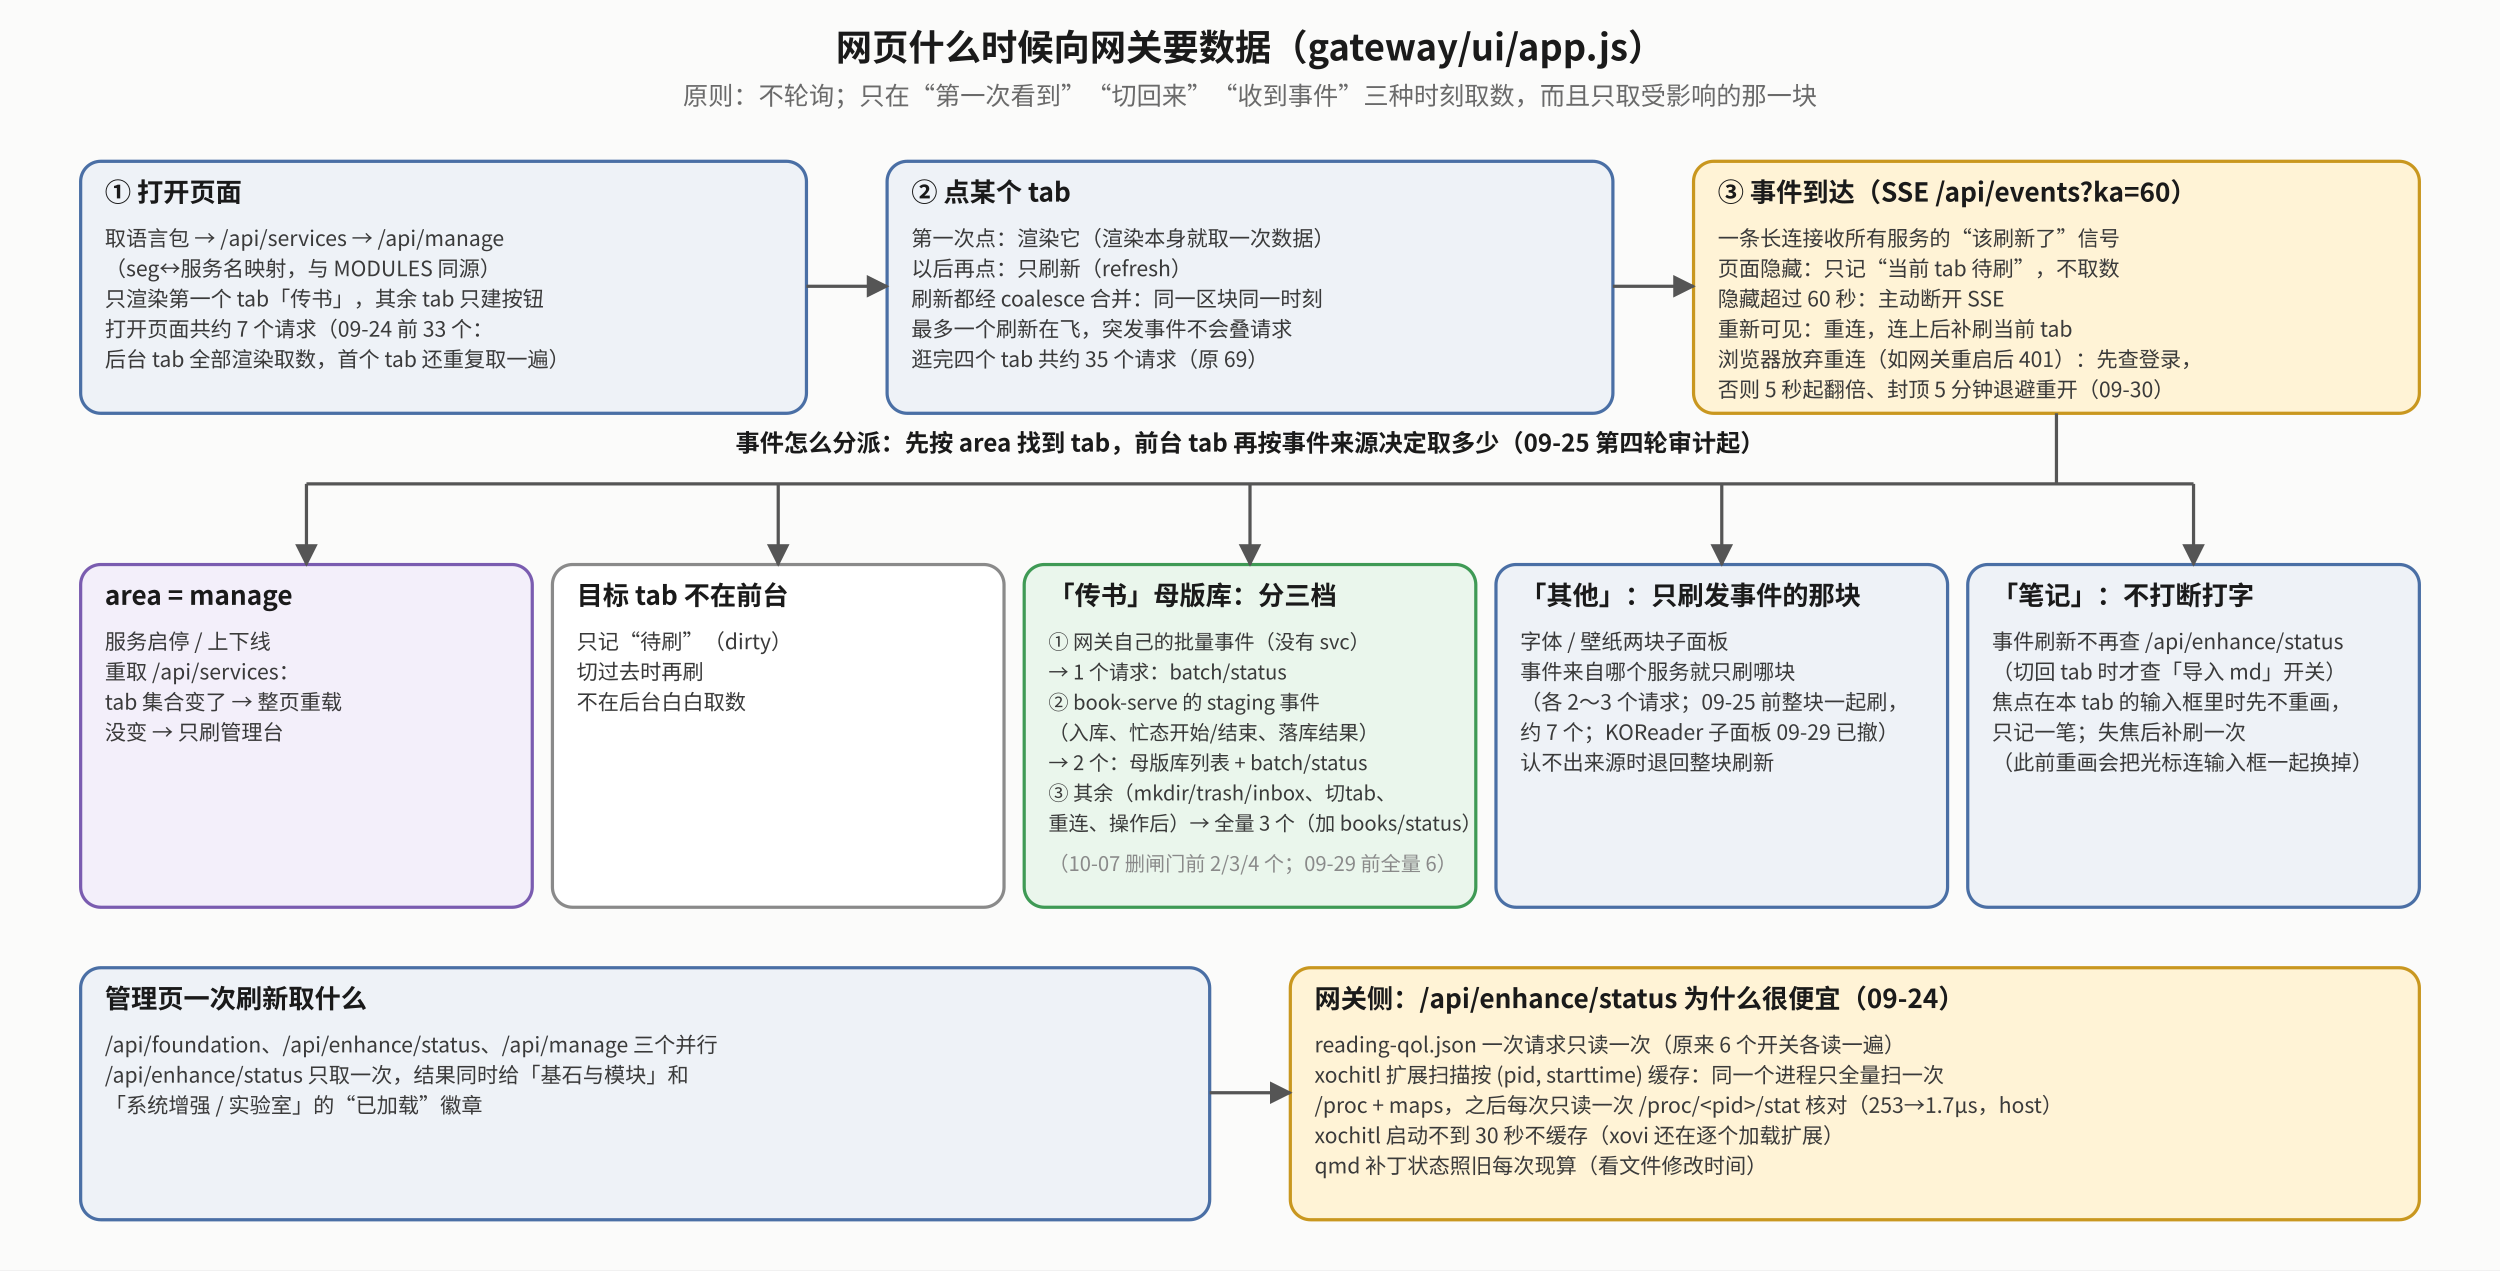
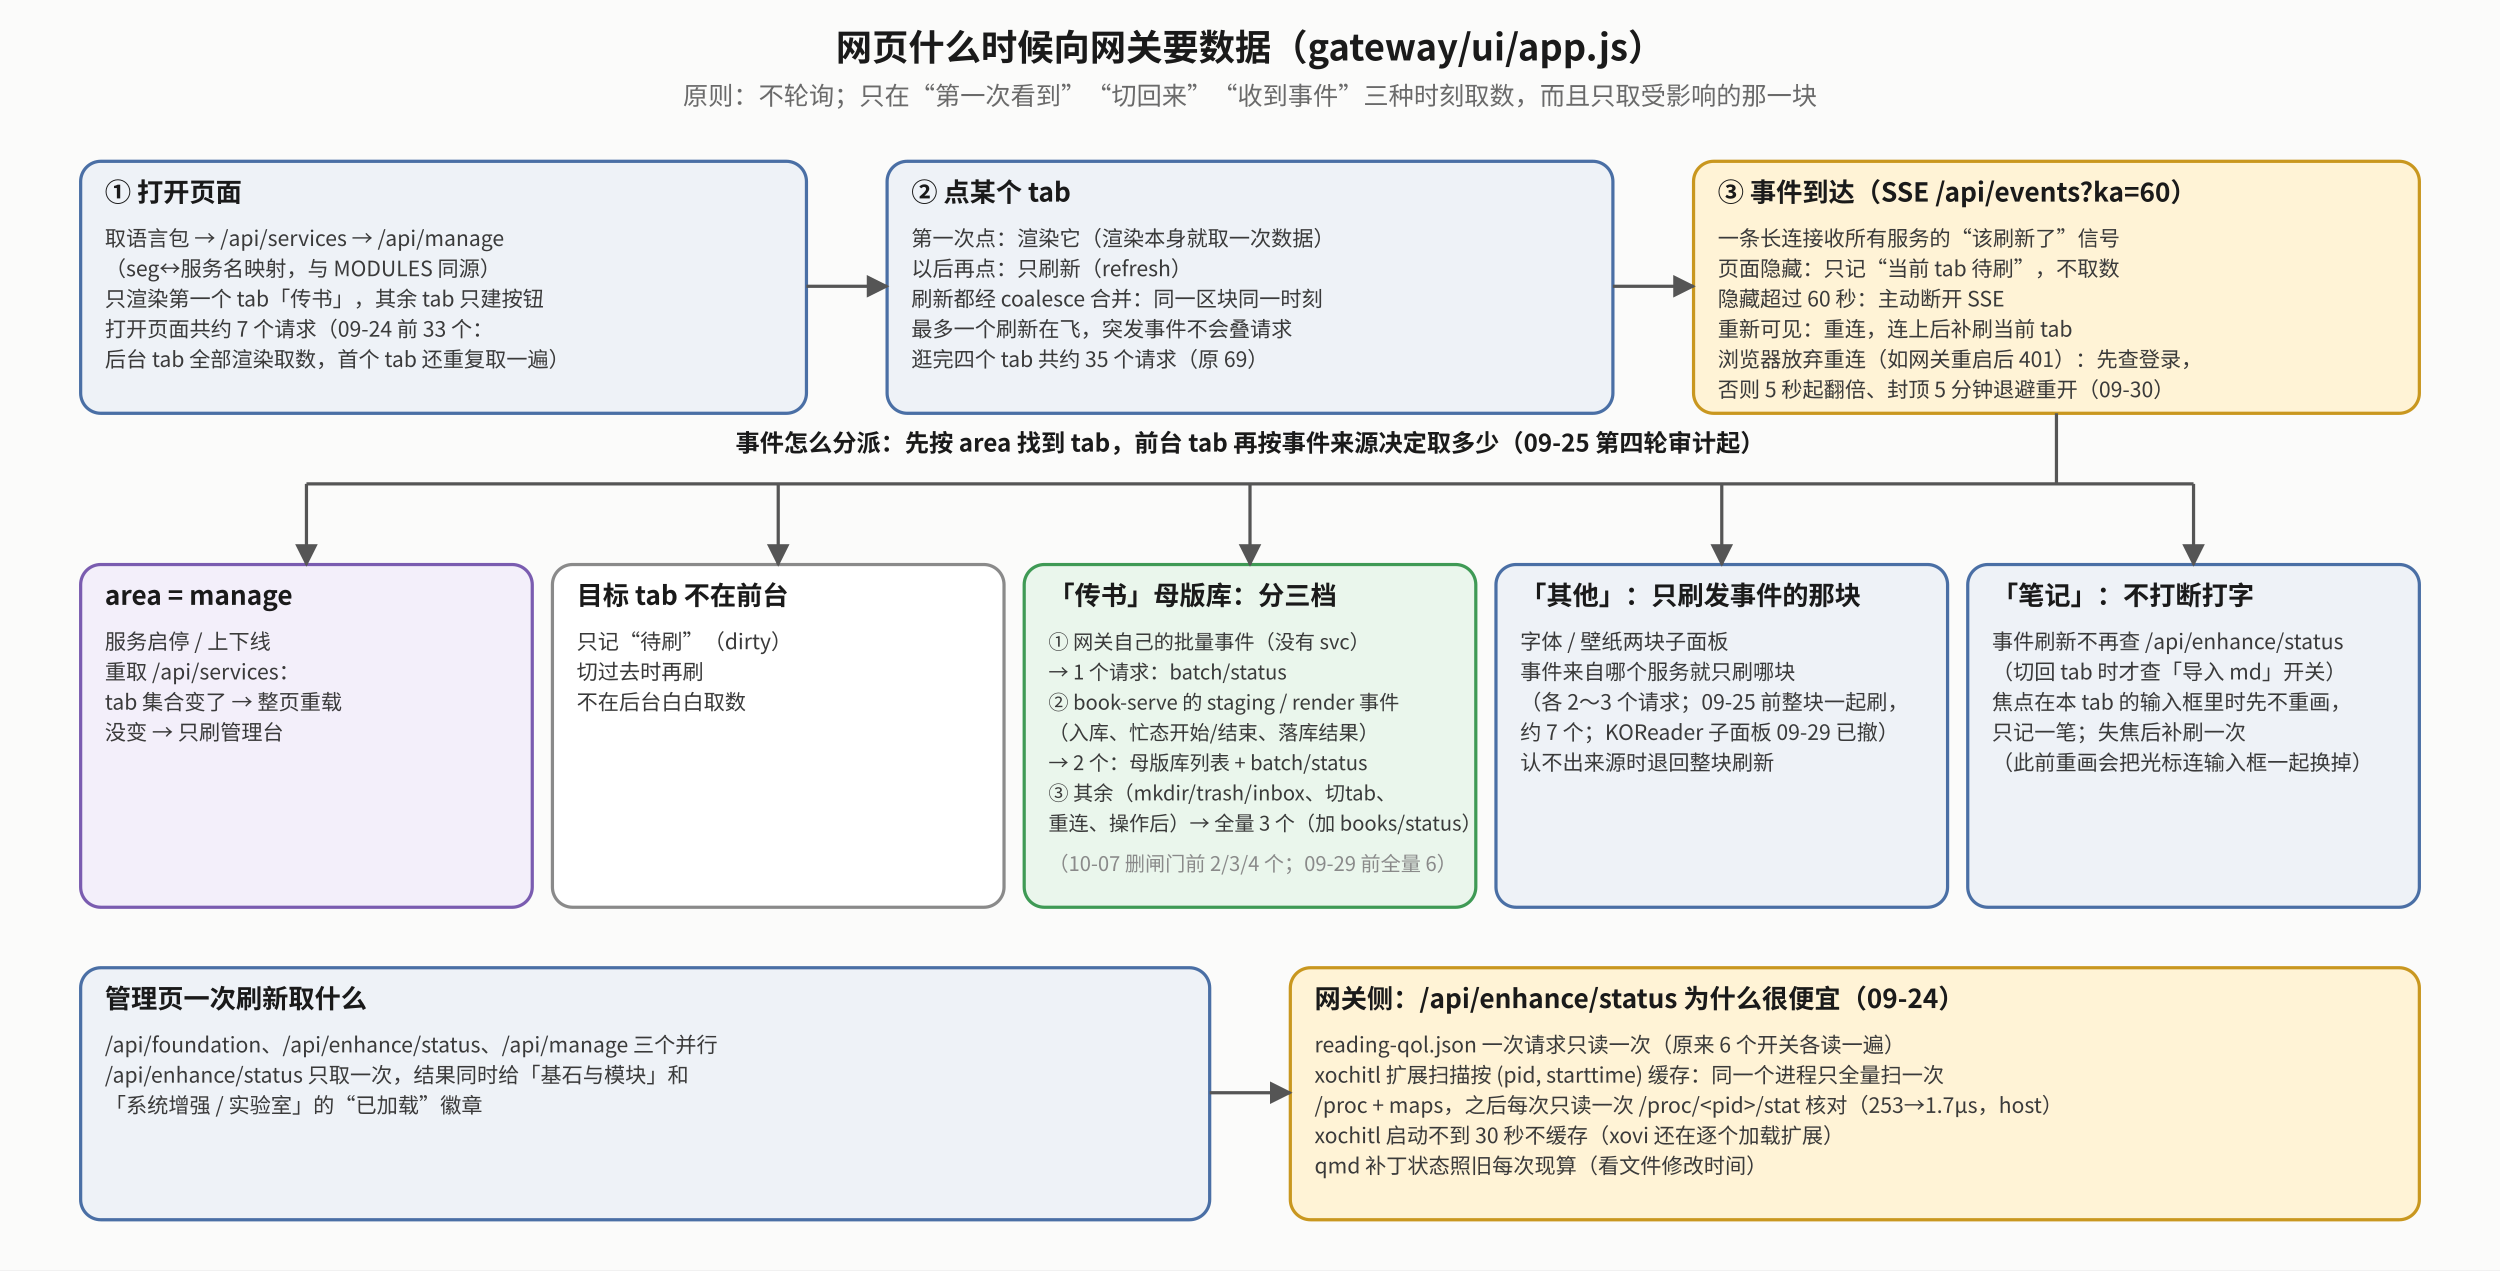
<svg xmlns="http://www.w3.org/2000/svg" viewBox="0 0 1240 630" font-family="Noto Sans CJK SC, sans-serif">
  <defs>
    <marker id="mk" viewBox="0 0 10 10" refX="9" refY="5" markerWidth="7" markerHeight="7" orient="auto-start-reverse">
      <path d="M0,0 L10,5 L0,10 z" fill="#555" />
    </marker>
  </defs>
  <rect x="0" y="0" width="1240" height="630" fill="#fbfbfa" />
  <text x="620.0" y="30" text-anchor="middle" font-size="18" font-weight="bold" fill="#1a1a1a">网页什么时候向网关要数据（gateway/ui/app.js）</text>
  <text x="620.0" y="52" text-anchor="middle" font-size="12.5" fill="#6a6a6a">原则：不轮询；只在“第一次看到”“切回来”“收到事件”三种时刻取数，而且只取受影响的那一块</text>
  <rect x="40" y="80" width="360" height="125" rx="10" fill="#eef2f7" stroke="#4a6fa5" stroke-width="1.6" />
  <text x="52" y="100" text-anchor="start" font-size="13" font-weight="bold" fill="#1a1a1a">① 打开页面</text>
  <text x="52" y="122" text-anchor="start" font-size="10.5" fill="#3a3a3a">取语言包 → /api/services → /api/manage</text>
  <text x="52" y="137" text-anchor="start" font-size="10.5" fill="#3a3a3a">（seg↔服务名映射，与 MODULES 同源）</text>
  <text x="52" y="152" text-anchor="start" font-size="10.5" fill="#3a3a3a">只渲染第一个 tab「传书」，其余 tab 只建按钮</text>
  <text x="52" y="167" text-anchor="start" font-size="10.5" fill="#3a3a3a">打开页面共约 7 个请求（09-24 前 33 个：</text>
  <text x="52" y="182" text-anchor="start" font-size="10.5" fill="#3a3a3a">后台 tab 全部渲染取数，首个 tab 还重复取一遍）</text>
  <rect x="440" y="80" width="360" height="125" rx="10" fill="#eef2f7" stroke="#4a6fa5" stroke-width="1.6" />
  <text x="452" y="100" text-anchor="start" font-size="13" font-weight="bold" fill="#1a1a1a">② 点某个 tab</text>
  <text x="452" y="122" text-anchor="start" font-size="10.5" fill="#3a3a3a">第一次点：渲染它（渲染本身就取一次数据）</text>
  <text x="452" y="137" text-anchor="start" font-size="10.5" fill="#3a3a3a">以后再点：只刷新（refresh）</text>
  <text x="452" y="152" text-anchor="start" font-size="10.5" fill="#3a3a3a">刷新都经 coalesce 合并：同一区块同一时刻</text>
  <text x="452" y="167" text-anchor="start" font-size="10.5" fill="#3a3a3a">最多一个刷新在飞，突发事件不会叠请求</text>
  <text x="452" y="182" text-anchor="start" font-size="10.5" fill="#3a3a3a">逛完四个 tab 共约 35 个请求（原 69）</text>
  <rect x="840" y="80" width="360" height="125" rx="10" fill="#fff3d6" stroke="#c9971f" stroke-width="1.6" />
  <text x="852" y="100" text-anchor="start" font-size="13" font-weight="bold" fill="#1a1a1a">③ 事件到达（SSE /api/events?ka=60）</text>
  <text x="852" y="122" text-anchor="start" font-size="10.5" fill="#3a3a3a">一条长连接收所有服务的“该刷新了”信号</text>
  <text x="852" y="137" text-anchor="start" font-size="10.5" fill="#3a3a3a">页面隐藏：只记“当前 tab 待刷”，不取数</text>
  <text x="852" y="152" text-anchor="start" font-size="10.5" fill="#3a3a3a">隐藏超过 60 秒：主动断开 SSE</text>
  <text x="852" y="167" text-anchor="start" font-size="10.5" fill="#3a3a3a">重新可见：重连，连上后补刷当前 tab</text>
  <text x="852" y="182" text-anchor="start" font-size="10.5" fill="#3a3a3a">浏览器放弃重连（如网关重启后 401）：先查登录，</text>
  <text x="852" y="197" text-anchor="start" font-size="10.5" fill="#3a3a3a">否则 5 秒起翻倍、封顶 5 分钟退避重开（09-30）</text>
  <polyline points="400,142 440,142" fill="none" stroke="#555" stroke-width="1.6" marker-end="url(#mk)" />
  <polyline points="800,142 840,142" fill="none" stroke="#555" stroke-width="1.6" marker-end="url(#mk)" />
  <text x="620" y="224" text-anchor="middle" font-size="12" fill="#1a1a1a" font-weight="bold">事件怎么分派：先按 area 找到 tab，前台 tab 再按事件来源决定取多少（09-25 第四轮审计起）</text>
  <rect x="40" y="280" width="224" height="170" rx="10" fill="#f3effa" stroke="#7a5cb0" stroke-width="1.6" />
  <text x="52" y="300" text-anchor="start" font-size="13" font-weight="bold" fill="#1a1a1a">area = manage</text>
  <text x="52" y="322" text-anchor="start" font-size="10.5" fill="#3a3a3a">服务启停 / 上下线</text>
  <text x="52" y="337" text-anchor="start" font-size="10.5" fill="#3a3a3a">重取 /api/services：</text>
  <text x="52" y="352" text-anchor="start" font-size="10.5" fill="#3a3a3a">tab 集合变了 → 整页重载</text>
  <text x="52" y="367" text-anchor="start" font-size="10.5" fill="#3a3a3a">没变 → 只刷管理台</text>
  <rect x="274" y="280" width="224" height="170" rx="10" fill="#ffffff" stroke="#8a8a8a" stroke-width="1.6" />
  <text x="286" y="300" text-anchor="start" font-size="13" font-weight="bold" fill="#1a1a1a">目标 tab 不在前台</text>
  <text x="286" y="322" text-anchor="start" font-size="10.5" fill="#3a3a3a">只记“待刷”（dirty）</text>
  <text x="286" y="337" text-anchor="start" font-size="10.5" fill="#3a3a3a">切过去时再刷</text>
  <text x="286" y="352" text-anchor="start" font-size="10.5" fill="#3a3a3a">不在后台白白取数</text>
  <rect x="508" y="280" width="224" height="170" rx="10" fill="#eaf6ec" stroke="#3f9a55" stroke-width="1.6" />
  <text x="520" y="300" text-anchor="start" font-size="13" font-weight="bold" fill="#1a1a1a">「传书」母版库：分三档</text>
  <text x="520" y="322" text-anchor="start" font-size="10" fill="#3a3a3a">① 网关自己的批量事件（没有 svc）</text>
  <text x="520" y="337" text-anchor="start" font-size="10" fill="#3a3a3a">   → 1 个请求：batch/status</text>
-   <text x="520" y="352" text-anchor="start" font-size="10" fill="#3a3a3a">② book-serve 的 staging 事件</text>
+   <text x="520" y="352" text-anchor="start" font-size="10" fill="#3a3a3a">② book-serve 的 staging / render 事件</text>
  <text x="520" y="367" text-anchor="start" font-size="10" fill="#3a3a3a">   （入库、忙态开始/结束、落库结果）</text>
  <text x="520" y="382" text-anchor="start" font-size="10" fill="#3a3a3a">   → 2 个：母版库列表 + batch/status</text>
  <text x="520" y="397" text-anchor="start" font-size="10" fill="#3a3a3a">③ 其余（mkdir/trash/inbox、切tab、</text>
  <text x="520" y="412" text-anchor="start" font-size="10" fill="#3a3a3a">   重连、操作后）→ 全量 3 个（加 books/status）</text>
  <text x="520" y="432" text-anchor="start" font-size="10" fill="#8a8a8a">（10-07 删闸门前 2/3/4 个；09-29 前全量 6）</text>
  <rect x="742" y="280" width="224" height="170" rx="10" fill="#eef2f7" stroke="#4a6fa5" stroke-width="1.6" />
  <text x="754" y="300" text-anchor="start" font-size="13" font-weight="bold" fill="#1a1a1a">「其他」：只刷发事件的那块</text>
  <text x="754" y="322" text-anchor="start" font-size="10.5" fill="#3a3a3a">字体 / 壁纸两块子面板</text>
  <text x="754" y="337" text-anchor="start" font-size="10.5" fill="#3a3a3a">事件来自哪个服务就只刷哪块</text>
  <text x="754" y="352" text-anchor="start" font-size="10.5" fill="#3a3a3a">（各 2～3 个请求；09-25 前整块一起刷，</text>
  <text x="754" y="367" text-anchor="start" font-size="10.5" fill="#3a3a3a">约 7 个；KOReader 子面板 09-29 已撤）</text>
  <text x="754" y="382" text-anchor="start" font-size="10.5" fill="#3a3a3a">认不出来源时退回整块刷新</text>
  <rect x="976" y="280" width="224" height="170" rx="10" fill="#eef2f7" stroke="#4a6fa5" stroke-width="1.6" />
  <text x="988" y="300" text-anchor="start" font-size="13" font-weight="bold" fill="#1a1a1a">「笔记」：不打断打字</text>
  <text x="988" y="322" text-anchor="start" font-size="10.5" fill="#3a3a3a">事件刷新不再查 /api/enhance/status</text>
  <text x="988" y="337" text-anchor="start" font-size="10.5" fill="#3a3a3a">（切回 tab 时才查「导入 md」开关）</text>
  <text x="988" y="352" text-anchor="start" font-size="10.5" fill="#3a3a3a">焦点在本 tab 的输入框里时先不重画，</text>
  <text x="988" y="367" text-anchor="start" font-size="10.5" fill="#3a3a3a">只记一笔；失焦后补刷一次</text>
  <text x="988" y="382" text-anchor="start" font-size="10.5" fill="#3a3a3a">（此前重画会把光标连输入框一起换掉）</text>
  <polyline points="152.0,240 1088.0,240" fill="none" stroke="#555" stroke-width="1.6" />
  <polyline points="1020,205 1020,240" fill="none" stroke="#555" stroke-width="1.6" />
  <polyline points="152.0,240 152.0,280" fill="none" stroke="#555" stroke-width="1.6" marker-end="url(#mk)" />
  <polyline points="386.0,240 386.0,280" fill="none" stroke="#555" stroke-width="1.6" marker-end="url(#mk)" />
  <polyline points="620.0,240 620.0,280" fill="none" stroke="#555" stroke-width="1.6" marker-end="url(#mk)" />
  <polyline points="854.0,240 854.0,280" fill="none" stroke="#555" stroke-width="1.6" marker-end="url(#mk)" />
  <polyline points="1088.0,240 1088.0,280" fill="none" stroke="#555" stroke-width="1.6" marker-end="url(#mk)" />
  <rect x="40" y="480" width="560" height="125" rx="10" fill="#eef2f7" stroke="#4a6fa5" stroke-width="1.6" />
  <text x="52" y="500" text-anchor="start" font-size="13" font-weight="bold" fill="#1a1a1a">管理页一次刷新取什么</text>
  <text x="52" y="522" text-anchor="start" font-size="10.5" fill="#3a3a3a">/api/foundation、/api/enhance/status、/api/manage 三个并行</text>
  <text x="52" y="537" text-anchor="start" font-size="10.5" fill="#3a3a3a">/api/enhance/status 只取一次，结果同时给「基石与模块」和</text>
  <text x="52" y="552" text-anchor="start" font-size="10.5" fill="#3a3a3a">「系统增强 / 实验室」的“已加载”徽章</text>
  <rect x="640" y="480" width="560" height="125" rx="10" fill="#fff3d6" stroke="#c9971f" stroke-width="1.6" />
  <text x="652" y="500" text-anchor="start" font-size="13" font-weight="bold" fill="#1a1a1a">网关侧：/api/enhance/status 为什么很便宜（09-24）</text>
  <text x="652" y="522" text-anchor="start" font-size="10.5" fill="#3a3a3a">reading-qol.json 一次请求只读一次（原来 6 个开关各读一遍）</text>
  <text x="652" y="537" text-anchor="start" font-size="10.5" fill="#3a3a3a">xochitl 扩展扫描按 (pid, starttime) 缓存：同一个进程只全量扫一次</text>
  <text x="652" y="552" text-anchor="start" font-size="10.5" fill="#3a3a3a">  /proc + maps，之后每次只读一次 /proc/&lt;pid&gt;/stat 核对（253→1.7µs，host）</text>
  <text x="652" y="567" text-anchor="start" font-size="10.5" fill="#3a3a3a">xochitl 启动不到 30 秒不缓存（xovi 还在逐个加载扩展）</text>
  <text x="652" y="582" text-anchor="start" font-size="10.5" fill="#3a3a3a">qmd 补丁状态照旧每次现算（看文件修改时间）</text>
  <polyline points="600,542 640,542" fill="none" stroke="#555" stroke-width="1.6" marker-end="url(#mk)" />
</svg>
